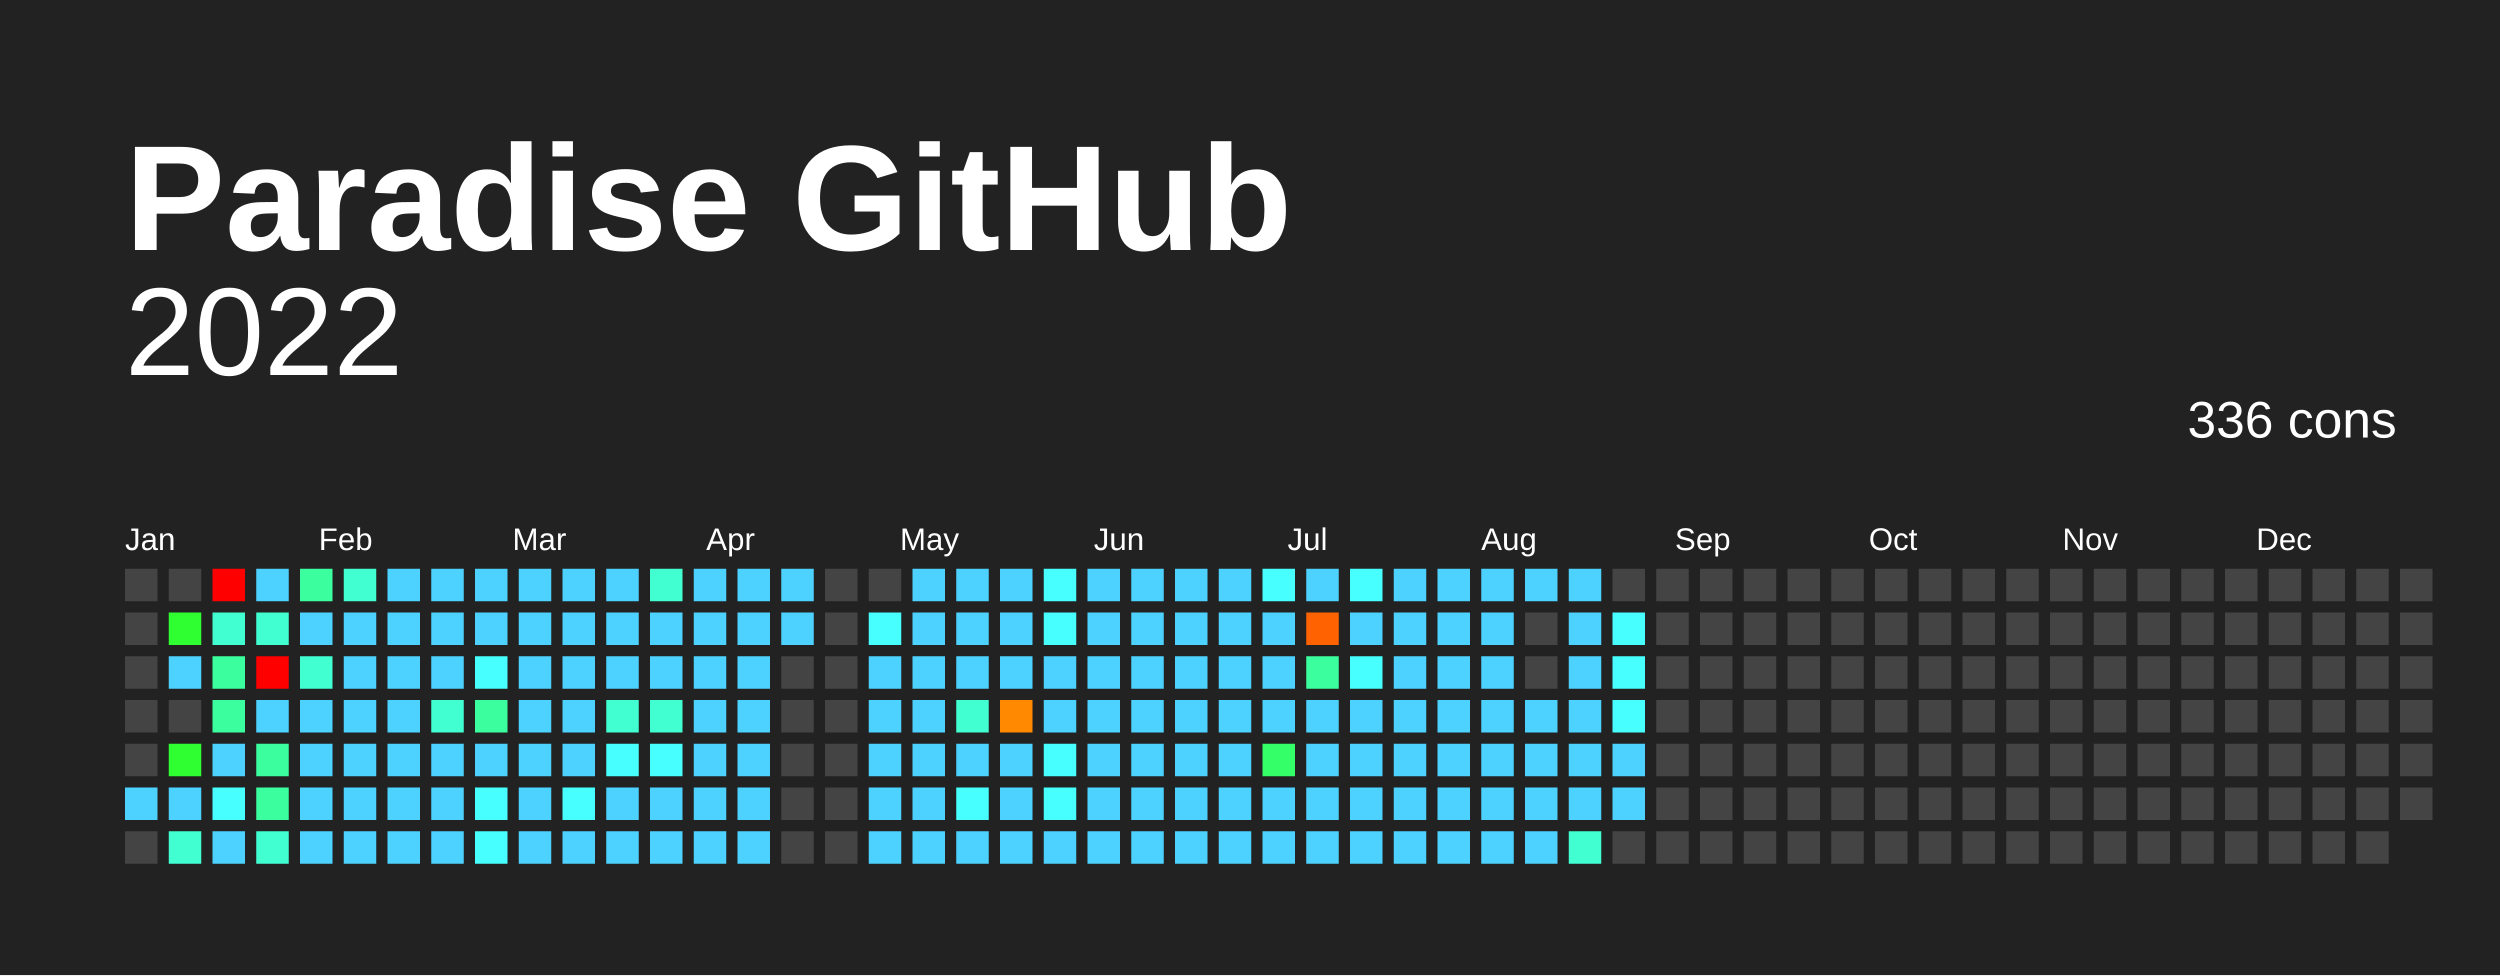
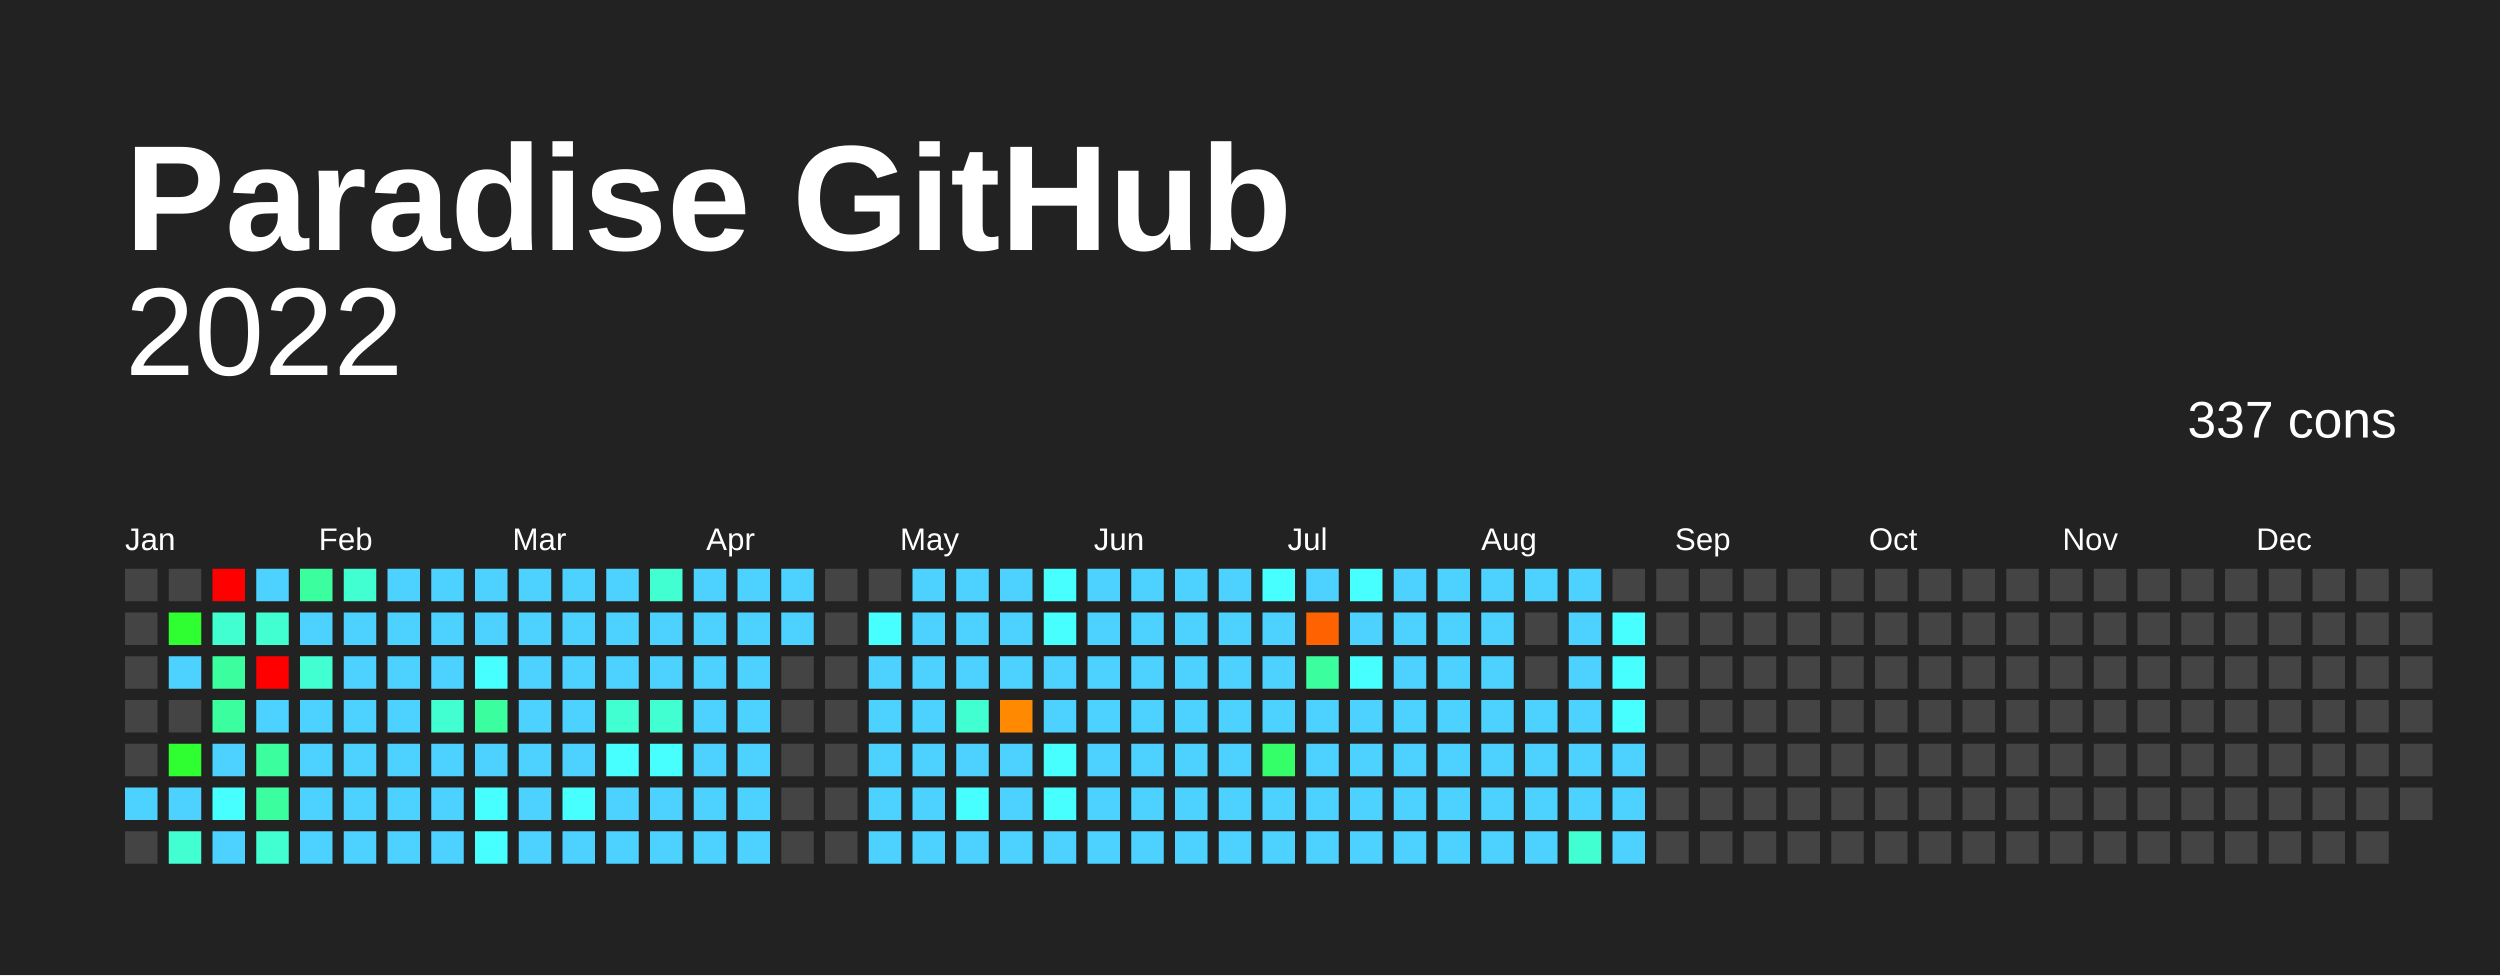
<svg xmlns="http://www.w3.org/2000/svg" baseProfile="full" height="78mm" version="1.1" viewBox="0,0,200,78" width="200mm">
  <defs />
  <rect fill="#222222" height="78" width="200" x="0" y="0" />
  <text fill="#FFFFFF" style="font-size:12px; font-family:Arial; font-weight:bold;" x="10" y="20">Paradise GitHub</text>
  <text alignment-baseline="hanging" fill="#FFFFFF" style="font-size:10.0px; font-family:Arial;" x="10" y="30">2022</text>
-   <text alignment-baseline="hanging" fill="#FFFFFF" style="font-size:4.125px; font-family:Arial;" x="175" y="35">336 cons</text>
+   <text alignment-baseline="hanging" fill="#FFFFFF" style="font-size:4.125px; font-family:Arial;" x="175" y="35">337 cons</text>
  <text fill="#FFFFFF" style="font-size:2.5px; font-family:Arial" x="10.0" y="44">Jan</text>
  <text fill="#FFFFFF" style="font-size:2.5px; font-family:Arial" x="25.5" y="44">Feb</text>
  <text fill="#FFFFFF" style="font-size:2.5px; font-family:Arial" x="41.0" y="44">Mar</text>
  <text fill="#FFFFFF" style="font-size:2.5px; font-family:Arial" x="56.5" y="44">Apr</text>
  <text fill="#FFFFFF" style="font-size:2.5px; font-family:Arial" x="72.0" y="44">May</text>
  <text fill="#FFFFFF" style="font-size:2.5px; font-family:Arial" x="87.5" y="44">Jun</text>
  <text fill="#FFFFFF" style="font-size:2.5px; font-family:Arial" x="103.0" y="44">Jul</text>
  <text fill="#FFFFFF" style="font-size:2.5px; font-family:Arial" x="118.5" y="44">Aug</text>
  <text fill="#FFFFFF" style="font-size:2.5px; font-family:Arial" x="134.0" y="44">Sep</text>
  <text fill="#FFFFFF" style="font-size:2.5px; font-family:Arial" x="149.5" y="44">Oct</text>
  <text fill="#FFFFFF" style="font-size:2.5px; font-family:Arial" x="165.0" y="44">Nov</text>
  <text fill="#FFFFFF" style="font-size:2.5px; font-family:Arial" x="180.5" y="44">Dec</text>
  <rect fill="#444444" height="2.6" width="2.6" x="10.0" y="45.5" />
  <rect fill="#444444" height="2.6" width="2.6" x="10.0" y="49.0" />
  <rect fill="#444444" height="2.6" width="2.6" x="10.0" y="52.5" />
  <rect fill="#444444" height="2.6" width="2.6" x="10.0" y="56.0" />
  <rect fill="#444444" height="2.6" width="2.6" x="10.0" y="59.5" />
  <rect fill="#4dd2ff" height="2.6" width="2.6" x="10.0" y="63.0" />
  <rect fill="#444444" height="2.6" width="2.6" x="10.0" y="66.5" />
  <rect fill="#444444" height="2.6" width="2.6" x="13.5" y="45.5" />
  <rect fill="#2fff30" height="2.6" width="2.6" x="13.5" y="49.0" />
  <rect fill="#4dd2ff" height="2.6" width="2.6" x="13.5" y="52.5" />
  <rect fill="#444444" height="2.6" width="2.6" x="13.5" y="56.0" />
  <rect fill="#2fff30" height="2.6" width="2.6" x="13.5" y="59.5" />
  <rect fill="#4dd2ff" height="2.6" width="2.6" x="13.5" y="63.0" />
  <rect fill="#41ffd0" height="2.6" width="2.6" x="13.5" y="66.5" />
  <rect fill="red" height="2.6" width="2.6" x="17.0" y="45.5" />
  <rect fill="#41ffd0" height="2.6" width="2.6" x="17.0" y="49.0" />
  <rect fill="#3bff9e" height="2.6" width="2.6" x="17.0" y="52.5" />
  <rect fill="#3bff9e" height="2.6" width="2.6" x="17.0" y="56.0" />
  <rect fill="#4dd2ff" height="2.6" width="2.6" x="17.0" y="59.5" />
  <rect fill="#47ffff" height="2.6" width="2.6" x="17.0" y="63.0" />
  <rect fill="#4dd2ff" height="2.6" width="2.6" x="17.0" y="66.5" />
  <rect fill="#4dd2ff" height="2.6" width="2.6" x="20.5" y="45.5" />
  <rect fill="#41ffd0" height="2.6" width="2.6" x="20.5" y="49.0" />
  <rect fill="red" height="2.6" width="2.6" x="20.5" y="52.5" />
  <rect fill="#4dd2ff" height="2.6" width="2.6" x="20.5" y="56.0" />
  <rect fill="#3bff9e" height="2.6" width="2.6" x="20.5" y="59.5" />
  <rect fill="#3bff9e" height="2.6" width="2.6" x="20.5" y="63.0" />
  <rect fill="#41ffd0" height="2.6" width="2.6" x="20.5" y="66.5" />
  <rect fill="#3bff9e" height="2.6" width="2.6" x="24.0" y="45.5" />
  <rect fill="#4dd2ff" height="2.6" width="2.6" x="24.0" y="49.0" />
  <rect fill="#41ffd0" height="2.6" width="2.6" x="24.0" y="52.5" />
  <rect fill="#4dd2ff" height="2.6" width="2.6" x="24.0" y="56.0" />
  <rect fill="#4dd2ff" height="2.6" width="2.6" x="24.0" y="59.5" />
  <rect fill="#4dd2ff" height="2.6" width="2.6" x="24.0" y="63.0" />
  <rect fill="#4dd2ff" height="2.6" width="2.6" x="24.0" y="66.5" />
  <rect fill="#41ffd0" height="2.6" width="2.6" x="27.5" y="45.5" />
  <rect fill="#4dd2ff" height="2.6" width="2.6" x="27.5" y="49.0" />
  <rect fill="#4dd2ff" height="2.6" width="2.6" x="27.5" y="52.5" />
  <rect fill="#4dd2ff" height="2.6" width="2.6" x="27.5" y="56.0" />
  <rect fill="#4dd2ff" height="2.6" width="2.6" x="27.5" y="59.5" />
  <rect fill="#4dd2ff" height="2.6" width="2.6" x="27.5" y="63.0" />
  <rect fill="#4dd2ff" height="2.6" width="2.6" x="27.5" y="66.5" />
  <rect fill="#4dd2ff" height="2.6" width="2.6" x="31.0" y="45.5" />
  <rect fill="#4dd2ff" height="2.6" width="2.6" x="31.0" y="49.0" />
  <rect fill="#4dd2ff" height="2.6" width="2.6" x="31.0" y="52.5" />
  <rect fill="#4dd2ff" height="2.6" width="2.6" x="31.0" y="56.0" />
  <rect fill="#4dd2ff" height="2.6" width="2.6" x="31.0" y="59.5" />
  <rect fill="#4dd2ff" height="2.6" width="2.6" x="31.0" y="63.0" />
  <rect fill="#4dd2ff" height="2.6" width="2.6" x="31.0" y="66.5" />
  <rect fill="#4dd2ff" height="2.6" width="2.6" x="34.5" y="45.5" />
  <rect fill="#4dd2ff" height="2.6" width="2.6" x="34.5" y="49.0" />
  <rect fill="#4dd2ff" height="2.6" width="2.6" x="34.5" y="52.5" />
  <rect fill="#41ffd0" height="2.6" width="2.6" x="34.5" y="56.0" />
  <rect fill="#4dd2ff" height="2.6" width="2.6" x="34.5" y="59.5" />
  <rect fill="#4dd2ff" height="2.6" width="2.6" x="34.5" y="63.0" />
  <rect fill="#4dd2ff" height="2.6" width="2.6" x="34.5" y="66.5" />
  <rect fill="#4dd2ff" height="2.6" width="2.6" x="38.0" y="45.5" />
  <rect fill="#4dd2ff" height="2.6" width="2.6" x="38.0" y="49.0" />
  <rect fill="#47ffff" height="2.6" width="2.6" x="38.0" y="52.5" />
  <rect fill="#3bff9e" height="2.6" width="2.6" x="38.0" y="56.0" />
  <rect fill="#4dd2ff" height="2.6" width="2.6" x="38.0" y="59.5" />
  <rect fill="#47ffff" height="2.6" width="2.6" x="38.0" y="63.0" />
  <rect fill="#47ffff" height="2.6" width="2.6" x="38.0" y="66.5" />
  <rect fill="#4dd2ff" height="2.6" width="2.6" x="41.5" y="45.5" />
  <rect fill="#4dd2ff" height="2.6" width="2.6" x="41.5" y="49.0" />
  <rect fill="#4dd2ff" height="2.6" width="2.6" x="41.5" y="52.5" />
  <rect fill="#4dd2ff" height="2.6" width="2.6" x="41.5" y="56.0" />
  <rect fill="#4dd2ff" height="2.6" width="2.6" x="41.5" y="59.5" />
  <rect fill="#4dd2ff" height="2.6" width="2.6" x="41.5" y="63.0" />
  <rect fill="#4dd2ff" height="2.6" width="2.6" x="41.5" y="66.5" />
  <rect fill="#4dd2ff" height="2.6" width="2.6" x="45.0" y="45.5" />
  <rect fill="#4dd2ff" height="2.6" width="2.6" x="45.0" y="49.0" />
  <rect fill="#4dd2ff" height="2.6" width="2.6" x="45.0" y="52.5" />
  <rect fill="#4dd2ff" height="2.6" width="2.6" x="45.0" y="56.0" />
  <rect fill="#4dd2ff" height="2.6" width="2.6" x="45.0" y="59.5" />
  <rect fill="#47ffff" height="2.6" width="2.6" x="45.0" y="63.0" />
  <rect fill="#4dd2ff" height="2.6" width="2.6" x="45.0" y="66.5" />
  <rect fill="#4dd2ff" height="2.6" width="2.6" x="48.5" y="45.5" />
  <rect fill="#4dd2ff" height="2.6" width="2.6" x="48.5" y="49.0" />
  <rect fill="#4dd2ff" height="2.6" width="2.6" x="48.5" y="52.5" />
  <rect fill="#41ffd0" height="2.6" width="2.6" x="48.5" y="56.0" />
  <rect fill="#47ffff" height="2.6" width="2.6" x="48.5" y="59.5" />
  <rect fill="#4dd2ff" height="2.6" width="2.6" x="48.5" y="63.0" />
  <rect fill="#4dd2ff" height="2.6" width="2.6" x="48.5" y="66.5" />
  <rect fill="#41ffd0" height="2.6" width="2.6" x="52.0" y="45.5" />
  <rect fill="#4dd2ff" height="2.6" width="2.6" x="52.0" y="49.0" />
  <rect fill="#4dd2ff" height="2.6" width="2.6" x="52.0" y="52.5" />
  <rect fill="#41ffd0" height="2.6" width="2.6" x="52.0" y="56.0" />
  <rect fill="#47ffff" height="2.6" width="2.6" x="52.0" y="59.5" />
  <rect fill="#4dd2ff" height="2.6" width="2.6" x="52.0" y="63.0" />
  <rect fill="#4dd2ff" height="2.6" width="2.6" x="52.0" y="66.5" />
  <rect fill="#4dd2ff" height="2.6" width="2.6" x="55.5" y="45.5" />
  <rect fill="#4dd2ff" height="2.6" width="2.6" x="55.5" y="49.0" />
  <rect fill="#4dd2ff" height="2.6" width="2.6" x="55.5" y="52.5" />
  <rect fill="#4dd2ff" height="2.6" width="2.6" x="55.5" y="56.0" />
  <rect fill="#4dd2ff" height="2.6" width="2.6" x="55.5" y="59.5" />
  <rect fill="#4dd2ff" height="2.6" width="2.6" x="55.5" y="63.0" />
  <rect fill="#4dd2ff" height="2.6" width="2.6" x="55.5" y="66.5" />
  <rect fill="#4dd2ff" height="2.6" width="2.6" x="59.0" y="45.5" />
  <rect fill="#4dd2ff" height="2.6" width="2.6" x="59.0" y="49.0" />
  <rect fill="#4dd2ff" height="2.6" width="2.6" x="59.0" y="52.5" />
  <rect fill="#4dd2ff" height="2.6" width="2.6" x="59.0" y="56.0" />
  <rect fill="#4dd2ff" height="2.6" width="2.6" x="59.0" y="59.5" />
  <rect fill="#4dd2ff" height="2.6" width="2.6" x="59.0" y="63.0" />
  <rect fill="#4dd2ff" height="2.6" width="2.6" x="59.0" y="66.5" />
  <rect fill="#4dd2ff" height="2.6" width="2.6" x="62.5" y="45.5" />
  <rect fill="#4dd2ff" height="2.6" width="2.6" x="62.5" y="49.0" />
  <rect fill="#444444" height="2.6" width="2.6" x="62.5" y="52.5" />
  <rect fill="#444444" height="2.6" width="2.6" x="62.5" y="56.0" />
  <rect fill="#444444" height="2.6" width="2.6" x="62.5" y="59.5" />
  <rect fill="#444444" height="2.6" width="2.6" x="62.5" y="63.0" />
  <rect fill="#444444" height="2.6" width="2.6" x="62.5" y="66.5" />
  <rect fill="#444444" height="2.6" width="2.6" x="66.0" y="45.5" />
  <rect fill="#444444" height="2.6" width="2.6" x="66.0" y="49.0" />
  <rect fill="#444444" height="2.6" width="2.6" x="66.0" y="52.5" />
  <rect fill="#444444" height="2.6" width="2.6" x="66.0" y="56.0" />
  <rect fill="#444444" height="2.6" width="2.6" x="66.0" y="59.5" />
  <rect fill="#444444" height="2.6" width="2.6" x="66.0" y="63.0" />
  <rect fill="#444444" height="2.6" width="2.6" x="66.0" y="66.5" />
  <rect fill="#444444" height="2.6" width="2.6" x="69.5" y="45.5" />
  <rect fill="#47ffff" height="2.6" width="2.6" x="69.5" y="49.0" />
  <rect fill="#4dd2ff" height="2.6" width="2.6" x="69.5" y="52.5" />
  <rect fill="#4dd2ff" height="2.6" width="2.6" x="69.5" y="56.0" />
  <rect fill="#4dd2ff" height="2.6" width="2.6" x="69.5" y="59.5" />
  <rect fill="#4dd2ff" height="2.6" width="2.6" x="69.5" y="63.0" />
  <rect fill="#4dd2ff" height="2.6" width="2.6" x="69.5" y="66.5" />
  <rect fill="#4dd2ff" height="2.6" width="2.6" x="73.0" y="45.5" />
  <rect fill="#4dd2ff" height="2.6" width="2.6" x="73.0" y="49.0" />
  <rect fill="#4dd2ff" height="2.6" width="2.6" x="73.0" y="52.5" />
  <rect fill="#4dd2ff" height="2.6" width="2.6" x="73.0" y="56.0" />
  <rect fill="#4dd2ff" height="2.6" width="2.6" x="73.0" y="59.5" />
  <rect fill="#4dd2ff" height="2.6" width="2.6" x="73.0" y="63.0" />
  <rect fill="#4dd2ff" height="2.6" width="2.6" x="73.0" y="66.5" />
  <rect fill="#4dd2ff" height="2.6" width="2.6" x="76.5" y="45.5" />
  <rect fill="#4dd2ff" height="2.6" width="2.6" x="76.5" y="49.0" />
  <rect fill="#4dd2ff" height="2.6" width="2.6" x="76.5" y="52.5" />
  <rect fill="#41ffd0" height="2.6" width="2.6" x="76.5" y="56.0" />
  <rect fill="#4dd2ff" height="2.6" width="2.6" x="76.5" y="59.5" />
  <rect fill="#47ffff" height="2.6" width="2.6" x="76.5" y="63.0" />
  <rect fill="#4dd2ff" height="2.6" width="2.6" x="76.5" y="66.5" />
  <rect fill="#4dd2ff" height="2.6" width="2.6" x="80.0" y="45.5" />
  <rect fill="#4dd2ff" height="2.6" width="2.6" x="80.0" y="49.0" />
  <rect fill="#4dd2ff" height="2.6" width="2.6" x="80.0" y="52.5" />
  <rect fill="#ff8900" height="2.6" width="2.6" x="80.0" y="56.0" />
  <rect fill="#4dd2ff" height="2.6" width="2.6" x="80.0" y="59.5" />
  <rect fill="#4dd2ff" height="2.6" width="2.6" x="80.0" y="63.0" />
  <rect fill="#4dd2ff" height="2.6" width="2.6" x="80.0" y="66.5" />
  <rect fill="#47ffff" height="2.6" width="2.6" x="83.5" y="45.5" />
  <rect fill="#47ffff" height="2.6" width="2.6" x="83.5" y="49.0" />
  <rect fill="#4dd2ff" height="2.6" width="2.6" x="83.5" y="52.5" />
  <rect fill="#4dd2ff" height="2.6" width="2.6" x="83.5" y="56.0" />
  <rect fill="#47ffff" height="2.6" width="2.6" x="83.5" y="59.5" />
  <rect fill="#47ffff" height="2.6" width="2.6" x="83.5" y="63.0" />
  <rect fill="#4dd2ff" height="2.6" width="2.6" x="83.5" y="66.5" />
  <rect fill="#4dd2ff" height="2.6" width="2.6" x="87.0" y="45.5" />
  <rect fill="#4dd2ff" height="2.6" width="2.6" x="87.0" y="49.0" />
  <rect fill="#4dd2ff" height="2.6" width="2.6" x="87.0" y="52.5" />
  <rect fill="#4dd2ff" height="2.6" width="2.6" x="87.0" y="56.0" />
  <rect fill="#4dd2ff" height="2.6" width="2.6" x="87.0" y="59.5" />
  <rect fill="#4dd2ff" height="2.6" width="2.6" x="87.0" y="63.0" />
  <rect fill="#4dd2ff" height="2.6" width="2.6" x="87.0" y="66.5" />
  <rect fill="#4dd2ff" height="2.6" width="2.6" x="90.5" y="45.5" />
  <rect fill="#4dd2ff" height="2.6" width="2.6" x="90.5" y="49.0" />
  <rect fill="#4dd2ff" height="2.6" width="2.6" x="90.5" y="52.5" />
  <rect fill="#4dd2ff" height="2.6" width="2.6" x="90.5" y="56.0" />
  <rect fill="#4dd2ff" height="2.6" width="2.6" x="90.5" y="59.5" />
  <rect fill="#4dd2ff" height="2.6" width="2.6" x="90.5" y="63.0" />
  <rect fill="#4dd2ff" height="2.6" width="2.6" x="90.5" y="66.5" />
  <rect fill="#4dd2ff" height="2.6" width="2.6" x="94.0" y="45.5" />
  <rect fill="#4dd2ff" height="2.6" width="2.6" x="94.0" y="49.0" />
  <rect fill="#4dd2ff" height="2.6" width="2.6" x="94.0" y="52.5" />
  <rect fill="#4dd2ff" height="2.6" width="2.6" x="94.0" y="56.0" />
  <rect fill="#4dd2ff" height="2.6" width="2.6" x="94.0" y="59.5" />
  <rect fill="#4dd2ff" height="2.6" width="2.6" x="94.0" y="63.0" />
  <rect fill="#4dd2ff" height="2.6" width="2.6" x="94.0" y="66.5" />
  <rect fill="#4dd2ff" height="2.6" width="2.6" x="97.5" y="45.5" />
  <rect fill="#4dd2ff" height="2.6" width="2.6" x="97.5" y="49.0" />
  <rect fill="#4dd2ff" height="2.6" width="2.6" x="97.5" y="52.5" />
  <rect fill="#4dd2ff" height="2.6" width="2.6" x="97.5" y="56.0" />
  <rect fill="#4dd2ff" height="2.6" width="2.6" x="97.5" y="59.5" />
  <rect fill="#4dd2ff" height="2.6" width="2.6" x="97.5" y="63.0" />
  <rect fill="#4dd2ff" height="2.6" width="2.6" x="97.5" y="66.5" />
  <rect fill="#47ffff" height="2.6" width="2.6" x="101.0" y="45.5" />
  <rect fill="#4dd2ff" height="2.6" width="2.6" x="101.0" y="49.0" />
  <rect fill="#4dd2ff" height="2.6" width="2.6" x="101.0" y="52.5" />
  <rect fill="#4dd2ff" height="2.6" width="2.6" x="101.0" y="56.0" />
  <rect fill="#35ff68" height="2.6" width="2.6" x="101.0" y="59.5" />
  <rect fill="#4dd2ff" height="2.6" width="2.6" x="101.0" y="63.0" />
  <rect fill="#4dd2ff" height="2.6" width="2.6" x="101.0" y="66.5" />
  <rect fill="#4dd2ff" height="2.6" width="2.6" x="104.5" y="45.5" />
  <rect fill="#ff6200" height="2.6" width="2.6" x="104.5" y="49.0" />
  <rect fill="#3bff9e" height="2.6" width="2.6" x="104.5" y="52.5" />
  <rect fill="#4dd2ff" height="2.6" width="2.6" x="104.5" y="56.0" />
  <rect fill="#4dd2ff" height="2.6" width="2.6" x="104.5" y="59.5" />
  <rect fill="#4dd2ff" height="2.6" width="2.6" x="104.5" y="63.0" />
  <rect fill="#4dd2ff" height="2.6" width="2.6" x="104.5" y="66.5" />
  <rect fill="#47ffff" height="2.6" width="2.6" x="108.0" y="45.5" />
  <rect fill="#4dd2ff" height="2.6" width="2.6" x="108.0" y="49.0" />
  <rect fill="#47ffff" height="2.6" width="2.6" x="108.0" y="52.5" />
  <rect fill="#4dd2ff" height="2.6" width="2.6" x="108.0" y="56.0" />
  <rect fill="#4dd2ff" height="2.6" width="2.6" x="108.0" y="59.5" />
  <rect fill="#4dd2ff" height="2.6" width="2.6" x="108.0" y="63.0" />
  <rect fill="#4dd2ff" height="2.6" width="2.6" x="108.0" y="66.5" />
  <rect fill="#4dd2ff" height="2.6" width="2.6" x="111.5" y="45.5" />
  <rect fill="#4dd2ff" height="2.6" width="2.6" x="111.5" y="49.0" />
  <rect fill="#4dd2ff" height="2.6" width="2.6" x="111.5" y="52.5" />
  <rect fill="#4dd2ff" height="2.6" width="2.6" x="111.5" y="56.0" />
  <rect fill="#4dd2ff" height="2.6" width="2.6" x="111.5" y="59.5" />
  <rect fill="#4dd2ff" height="2.6" width="2.6" x="111.5" y="63.0" />
  <rect fill="#4dd2ff" height="2.6" width="2.6" x="111.5" y="66.5" />
  <rect fill="#4dd2ff" height="2.6" width="2.6" x="115.0" y="45.5" />
  <rect fill="#4dd2ff" height="2.6" width="2.6" x="115.0" y="49.0" />
  <rect fill="#4dd2ff" height="2.6" width="2.6" x="115.0" y="52.5" />
  <rect fill="#4dd2ff" height="2.6" width="2.6" x="115.0" y="56.0" />
  <rect fill="#4dd2ff" height="2.6" width="2.6" x="115.0" y="59.5" />
  <rect fill="#4dd2ff" height="2.6" width="2.6" x="115.0" y="63.0" />
  <rect fill="#4dd2ff" height="2.6" width="2.6" x="115.0" y="66.5" />
  <rect fill="#4dd2ff" height="2.6" width="2.6" x="118.5" y="45.5" />
  <rect fill="#4dd2ff" height="2.6" width="2.6" x="118.5" y="49.0" />
  <rect fill="#4dd2ff" height="2.6" width="2.6" x="118.5" y="52.5" />
  <rect fill="#4dd2ff" height="2.6" width="2.6" x="118.5" y="56.0" />
  <rect fill="#4dd2ff" height="2.6" width="2.6" x="118.5" y="59.5" />
  <rect fill="#4dd2ff" height="2.6" width="2.6" x="118.5" y="63.0" />
  <rect fill="#4dd2ff" height="2.6" width="2.6" x="118.5" y="66.5" />
  <rect fill="#4dd2ff" height="2.6" width="2.6" x="122.0" y="45.5" />
  <rect fill="#444444" height="2.6" width="2.6" x="122.0" y="49.0" />
  <rect fill="#444444" height="2.6" width="2.6" x="122.0" y="52.5" />
  <rect fill="#4dd2ff" height="2.6" width="2.6" x="122.0" y="56.0" />
  <rect fill="#4dd2ff" height="2.6" width="2.6" x="122.0" y="59.5" />
  <rect fill="#4dd2ff" height="2.6" width="2.6" x="122.0" y="63.0" />
  <rect fill="#4dd2ff" height="2.6" width="2.6" x="122.0" y="66.5" />
  <rect fill="#4dd2ff" height="2.6" width="2.6" x="125.5" y="45.5" />
  <rect fill="#4dd2ff" height="2.6" width="2.6" x="125.5" y="49.0" />
  <rect fill="#4dd2ff" height="2.6" width="2.6" x="125.5" y="52.5" />
  <rect fill="#4dd2ff" height="2.6" width="2.6" x="125.5" y="56.0" />
  <rect fill="#4dd2ff" height="2.6" width="2.6" x="125.5" y="59.5" />
  <rect fill="#4dd2ff" height="2.6" width="2.6" x="125.5" y="63.0" />
  <rect fill="#41ffd0" height="2.6" width="2.6" x="125.5" y="66.5" />
  <rect fill="#444444" height="2.6" width="2.6" x="129.0" y="45.5" />
  <rect fill="#47ffff" height="2.6" width="2.6" x="129.0" y="49.0" />
  <rect fill="#47ffff" height="2.6" width="2.6" x="129.0" y="52.5" />
  <rect fill="#47ffff" height="2.6" width="2.6" x="129.0" y="56.0" />
  <rect fill="#4dd2ff" height="2.6" width="2.6" x="129.0" y="59.5" />
  <rect fill="#4dd2ff" height="2.6" width="2.6" x="129.0" y="63.0" />
-   <rect fill="#444444" height="2.6" width="2.6" x="129.0" y="66.5" />
+   <rect fill="#4dd2ff" height="2.6" width="2.6" x="129.0" y="66.5" />
  <rect fill="#444444" height="2.6" width="2.6" x="132.5" y="45.5" />
  <rect fill="#444444" height="2.6" width="2.6" x="132.5" y="49.0" />
  <rect fill="#444444" height="2.6" width="2.6" x="132.5" y="52.5" />
  <rect fill="#444444" height="2.6" width="2.6" x="132.5" y="56.0" />
  <rect fill="#444444" height="2.6" width="2.6" x="132.5" y="59.5" />
  <rect fill="#444444" height="2.6" width="2.6" x="132.5" y="63.0" />
  <rect fill="#444444" height="2.6" width="2.6" x="132.5" y="66.5" />
  <rect fill="#444444" height="2.6" width="2.6" x="136.0" y="45.5" />
  <rect fill="#444444" height="2.6" width="2.6" x="136.0" y="49.0" />
  <rect fill="#444444" height="2.6" width="2.6" x="136.0" y="52.5" />
  <rect fill="#444444" height="2.6" width="2.6" x="136.0" y="56.0" />
  <rect fill="#444444" height="2.6" width="2.6" x="136.0" y="59.5" />
  <rect fill="#444444" height="2.6" width="2.6" x="136.0" y="63.0" />
  <rect fill="#444444" height="2.6" width="2.6" x="136.0" y="66.5" />
  <rect fill="#444444" height="2.6" width="2.6" x="139.5" y="45.5" />
  <rect fill="#444444" height="2.6" width="2.6" x="139.5" y="49.0" />
  <rect fill="#444444" height="2.6" width="2.6" x="139.5" y="52.5" />
  <rect fill="#444444" height="2.6" width="2.6" x="139.5" y="56.0" />
  <rect fill="#444444" height="2.6" width="2.6" x="139.5" y="59.5" />
  <rect fill="#444444" height="2.6" width="2.6" x="139.5" y="63.0" />
  <rect fill="#444444" height="2.6" width="2.6" x="139.5" y="66.5" />
  <rect fill="#444444" height="2.6" width="2.6" x="143.0" y="45.5" />
  <rect fill="#444444" height="2.6" width="2.6" x="143.0" y="49.0" />
  <rect fill="#444444" height="2.6" width="2.6" x="143.0" y="52.5" />
  <rect fill="#444444" height="2.6" width="2.6" x="143.0" y="56.0" />
  <rect fill="#444444" height="2.6" width="2.6" x="143.0" y="59.5" />
  <rect fill="#444444" height="2.6" width="2.6" x="143.0" y="63.0" />
  <rect fill="#444444" height="2.6" width="2.6" x="143.0" y="66.5" />
  <rect fill="#444444" height="2.6" width="2.6" x="146.5" y="45.5" />
  <rect fill="#444444" height="2.6" width="2.6" x="146.5" y="49.0" />
  <rect fill="#444444" height="2.6" width="2.6" x="146.5" y="52.5" />
  <rect fill="#444444" height="2.6" width="2.6" x="146.5" y="56.0" />
  <rect fill="#444444" height="2.6" width="2.6" x="146.5" y="59.5" />
  <rect fill="#444444" height="2.6" width="2.6" x="146.5" y="63.0" />
  <rect fill="#444444" height="2.6" width="2.6" x="146.5" y="66.5" />
  <rect fill="#444444" height="2.6" width="2.6" x="150.0" y="45.5" />
  <rect fill="#444444" height="2.6" width="2.6" x="150.0" y="49.0" />
  <rect fill="#444444" height="2.6" width="2.6" x="150.0" y="52.5" />
  <rect fill="#444444" height="2.6" width="2.6" x="150.0" y="56.0" />
  <rect fill="#444444" height="2.6" width="2.6" x="150.0" y="59.5" />
  <rect fill="#444444" height="2.6" width="2.6" x="150.0" y="63.0" />
  <rect fill="#444444" height="2.6" width="2.6" x="150.0" y="66.5" />
  <rect fill="#444444" height="2.6" width="2.6" x="153.5" y="45.5" />
  <rect fill="#444444" height="2.6" width="2.6" x="153.5" y="49.0" />
  <rect fill="#444444" height="2.6" width="2.6" x="153.5" y="52.5" />
  <rect fill="#444444" height="2.6" width="2.6" x="153.5" y="56.0" />
  <rect fill="#444444" height="2.6" width="2.6" x="153.5" y="59.5" />
  <rect fill="#444444" height="2.6" width="2.6" x="153.5" y="63.0" />
  <rect fill="#444444" height="2.6" width="2.6" x="153.5" y="66.5" />
  <rect fill="#444444" height="2.6" width="2.6" x="157.0" y="45.5" />
  <rect fill="#444444" height="2.6" width="2.6" x="157.0" y="49.0" />
  <rect fill="#444444" height="2.6" width="2.6" x="157.0" y="52.5" />
  <rect fill="#444444" height="2.6" width="2.6" x="157.0" y="56.0" />
  <rect fill="#444444" height="2.6" width="2.6" x="157.0" y="59.5" />
  <rect fill="#444444" height="2.6" width="2.6" x="157.0" y="63.0" />
  <rect fill="#444444" height="2.6" width="2.6" x="157.0" y="66.5" />
  <rect fill="#444444" height="2.6" width="2.6" x="160.5" y="45.5" />
  <rect fill="#444444" height="2.6" width="2.6" x="160.5" y="49.0" />
  <rect fill="#444444" height="2.6" width="2.6" x="160.5" y="52.5" />
  <rect fill="#444444" height="2.6" width="2.6" x="160.5" y="56.0" />
  <rect fill="#444444" height="2.6" width="2.6" x="160.5" y="59.5" />
  <rect fill="#444444" height="2.6" width="2.6" x="160.5" y="63.0" />
  <rect fill="#444444" height="2.6" width="2.6" x="160.5" y="66.5" />
  <rect fill="#444444" height="2.6" width="2.6" x="164.0" y="45.5" />
  <rect fill="#444444" height="2.6" width="2.6" x="164.0" y="49.0" />
  <rect fill="#444444" height="2.6" width="2.6" x="164.0" y="52.5" />
  <rect fill="#444444" height="2.6" width="2.6" x="164.0" y="56.0" />
  <rect fill="#444444" height="2.6" width="2.6" x="164.0" y="59.5" />
  <rect fill="#444444" height="2.6" width="2.6" x="164.0" y="63.0" />
  <rect fill="#444444" height="2.6" width="2.6" x="164.0" y="66.5" />
  <rect fill="#444444" height="2.6" width="2.6" x="167.5" y="45.5" />
  <rect fill="#444444" height="2.6" width="2.6" x="167.5" y="49.0" />
  <rect fill="#444444" height="2.6" width="2.6" x="167.5" y="52.5" />
  <rect fill="#444444" height="2.6" width="2.6" x="167.5" y="56.0" />
  <rect fill="#444444" height="2.6" width="2.6" x="167.5" y="59.5" />
  <rect fill="#444444" height="2.6" width="2.6" x="167.5" y="63.0" />
  <rect fill="#444444" height="2.6" width="2.6" x="167.5" y="66.5" />
  <rect fill="#444444" height="2.6" width="2.6" x="171.0" y="45.5" />
  <rect fill="#444444" height="2.6" width="2.6" x="171.0" y="49.0" />
  <rect fill="#444444" height="2.6" width="2.6" x="171.0" y="52.5" />
  <rect fill="#444444" height="2.6" width="2.6" x="171.0" y="56.0" />
  <rect fill="#444444" height="2.6" width="2.6" x="171.0" y="59.5" />
  <rect fill="#444444" height="2.6" width="2.6" x="171.0" y="63.0" />
  <rect fill="#444444" height="2.6" width="2.6" x="171.0" y="66.5" />
  <rect fill="#444444" height="2.6" width="2.6" x="174.5" y="45.5" />
  <rect fill="#444444" height="2.6" width="2.6" x="174.5" y="49.0" />
  <rect fill="#444444" height="2.6" width="2.6" x="174.5" y="52.5" />
  <rect fill="#444444" height="2.6" width="2.6" x="174.5" y="56.0" />
  <rect fill="#444444" height="2.6" width="2.6" x="174.5" y="59.5" />
  <rect fill="#444444" height="2.6" width="2.6" x="174.5" y="63.0" />
  <rect fill="#444444" height="2.6" width="2.6" x="174.5" y="66.5" />
  <rect fill="#444444" height="2.6" width="2.6" x="178.0" y="45.5" />
  <rect fill="#444444" height="2.6" width="2.6" x="178.0" y="49.0" />
  <rect fill="#444444" height="2.6" width="2.6" x="178.0" y="52.5" />
  <rect fill="#444444" height="2.6" width="2.6" x="178.0" y="56.0" />
  <rect fill="#444444" height="2.6" width="2.6" x="178.0" y="59.5" />
  <rect fill="#444444" height="2.6" width="2.6" x="178.0" y="63.0" />
  <rect fill="#444444" height="2.6" width="2.6" x="178.0" y="66.5" />
  <rect fill="#444444" height="2.6" width="2.6" x="181.5" y="45.5" />
  <rect fill="#444444" height="2.6" width="2.6" x="181.5" y="49.0" />
  <rect fill="#444444" height="2.6" width="2.6" x="181.5" y="52.5" />
  <rect fill="#444444" height="2.6" width="2.6" x="181.5" y="56.0" />
  <rect fill="#444444" height="2.6" width="2.6" x="181.5" y="59.5" />
  <rect fill="#444444" height="2.6" width="2.6" x="181.5" y="63.0" />
  <rect fill="#444444" height="2.6" width="2.6" x="181.5" y="66.5" />
  <rect fill="#444444" height="2.6" width="2.6" x="185.0" y="45.5" />
  <rect fill="#444444" height="2.6" width="2.6" x="185.0" y="49.0" />
  <rect fill="#444444" height="2.6" width="2.6" x="185.0" y="52.5" />
  <rect fill="#444444" height="2.6" width="2.6" x="185.0" y="56.0" />
  <rect fill="#444444" height="2.6" width="2.6" x="185.0" y="59.5" />
  <rect fill="#444444" height="2.6" width="2.6" x="185.0" y="63.0" />
  <rect fill="#444444" height="2.6" width="2.6" x="185.0" y="66.5" />
  <rect fill="#444444" height="2.6" width="2.6" x="188.5" y="45.5" />
  <rect fill="#444444" height="2.6" width="2.6" x="188.5" y="49.0" />
  <rect fill="#444444" height="2.6" width="2.6" x="188.5" y="52.5" />
  <rect fill="#444444" height="2.6" width="2.6" x="188.5" y="56.0" />
  <rect fill="#444444" height="2.6" width="2.6" x="188.5" y="59.5" />
  <rect fill="#444444" height="2.6" width="2.6" x="188.5" y="63.0" />
  <rect fill="#444444" height="2.6" width="2.6" x="188.5" y="66.5" />
  <rect fill="#444444" height="2.6" width="2.6" x="192.0" y="45.5" />
  <rect fill="#444444" height="2.6" width="2.6" x="192.0" y="49.0" />
  <rect fill="#444444" height="2.6" width="2.6" x="192.0" y="52.5" />
  <rect fill="#444444" height="2.6" width="2.6" x="192.0" y="56.0" />
  <rect fill="#444444" height="2.6" width="2.6" x="192.0" y="59.5" />
  <rect fill="#444444" height="2.6" width="2.6" x="192.0" y="63.0" />
</svg>
